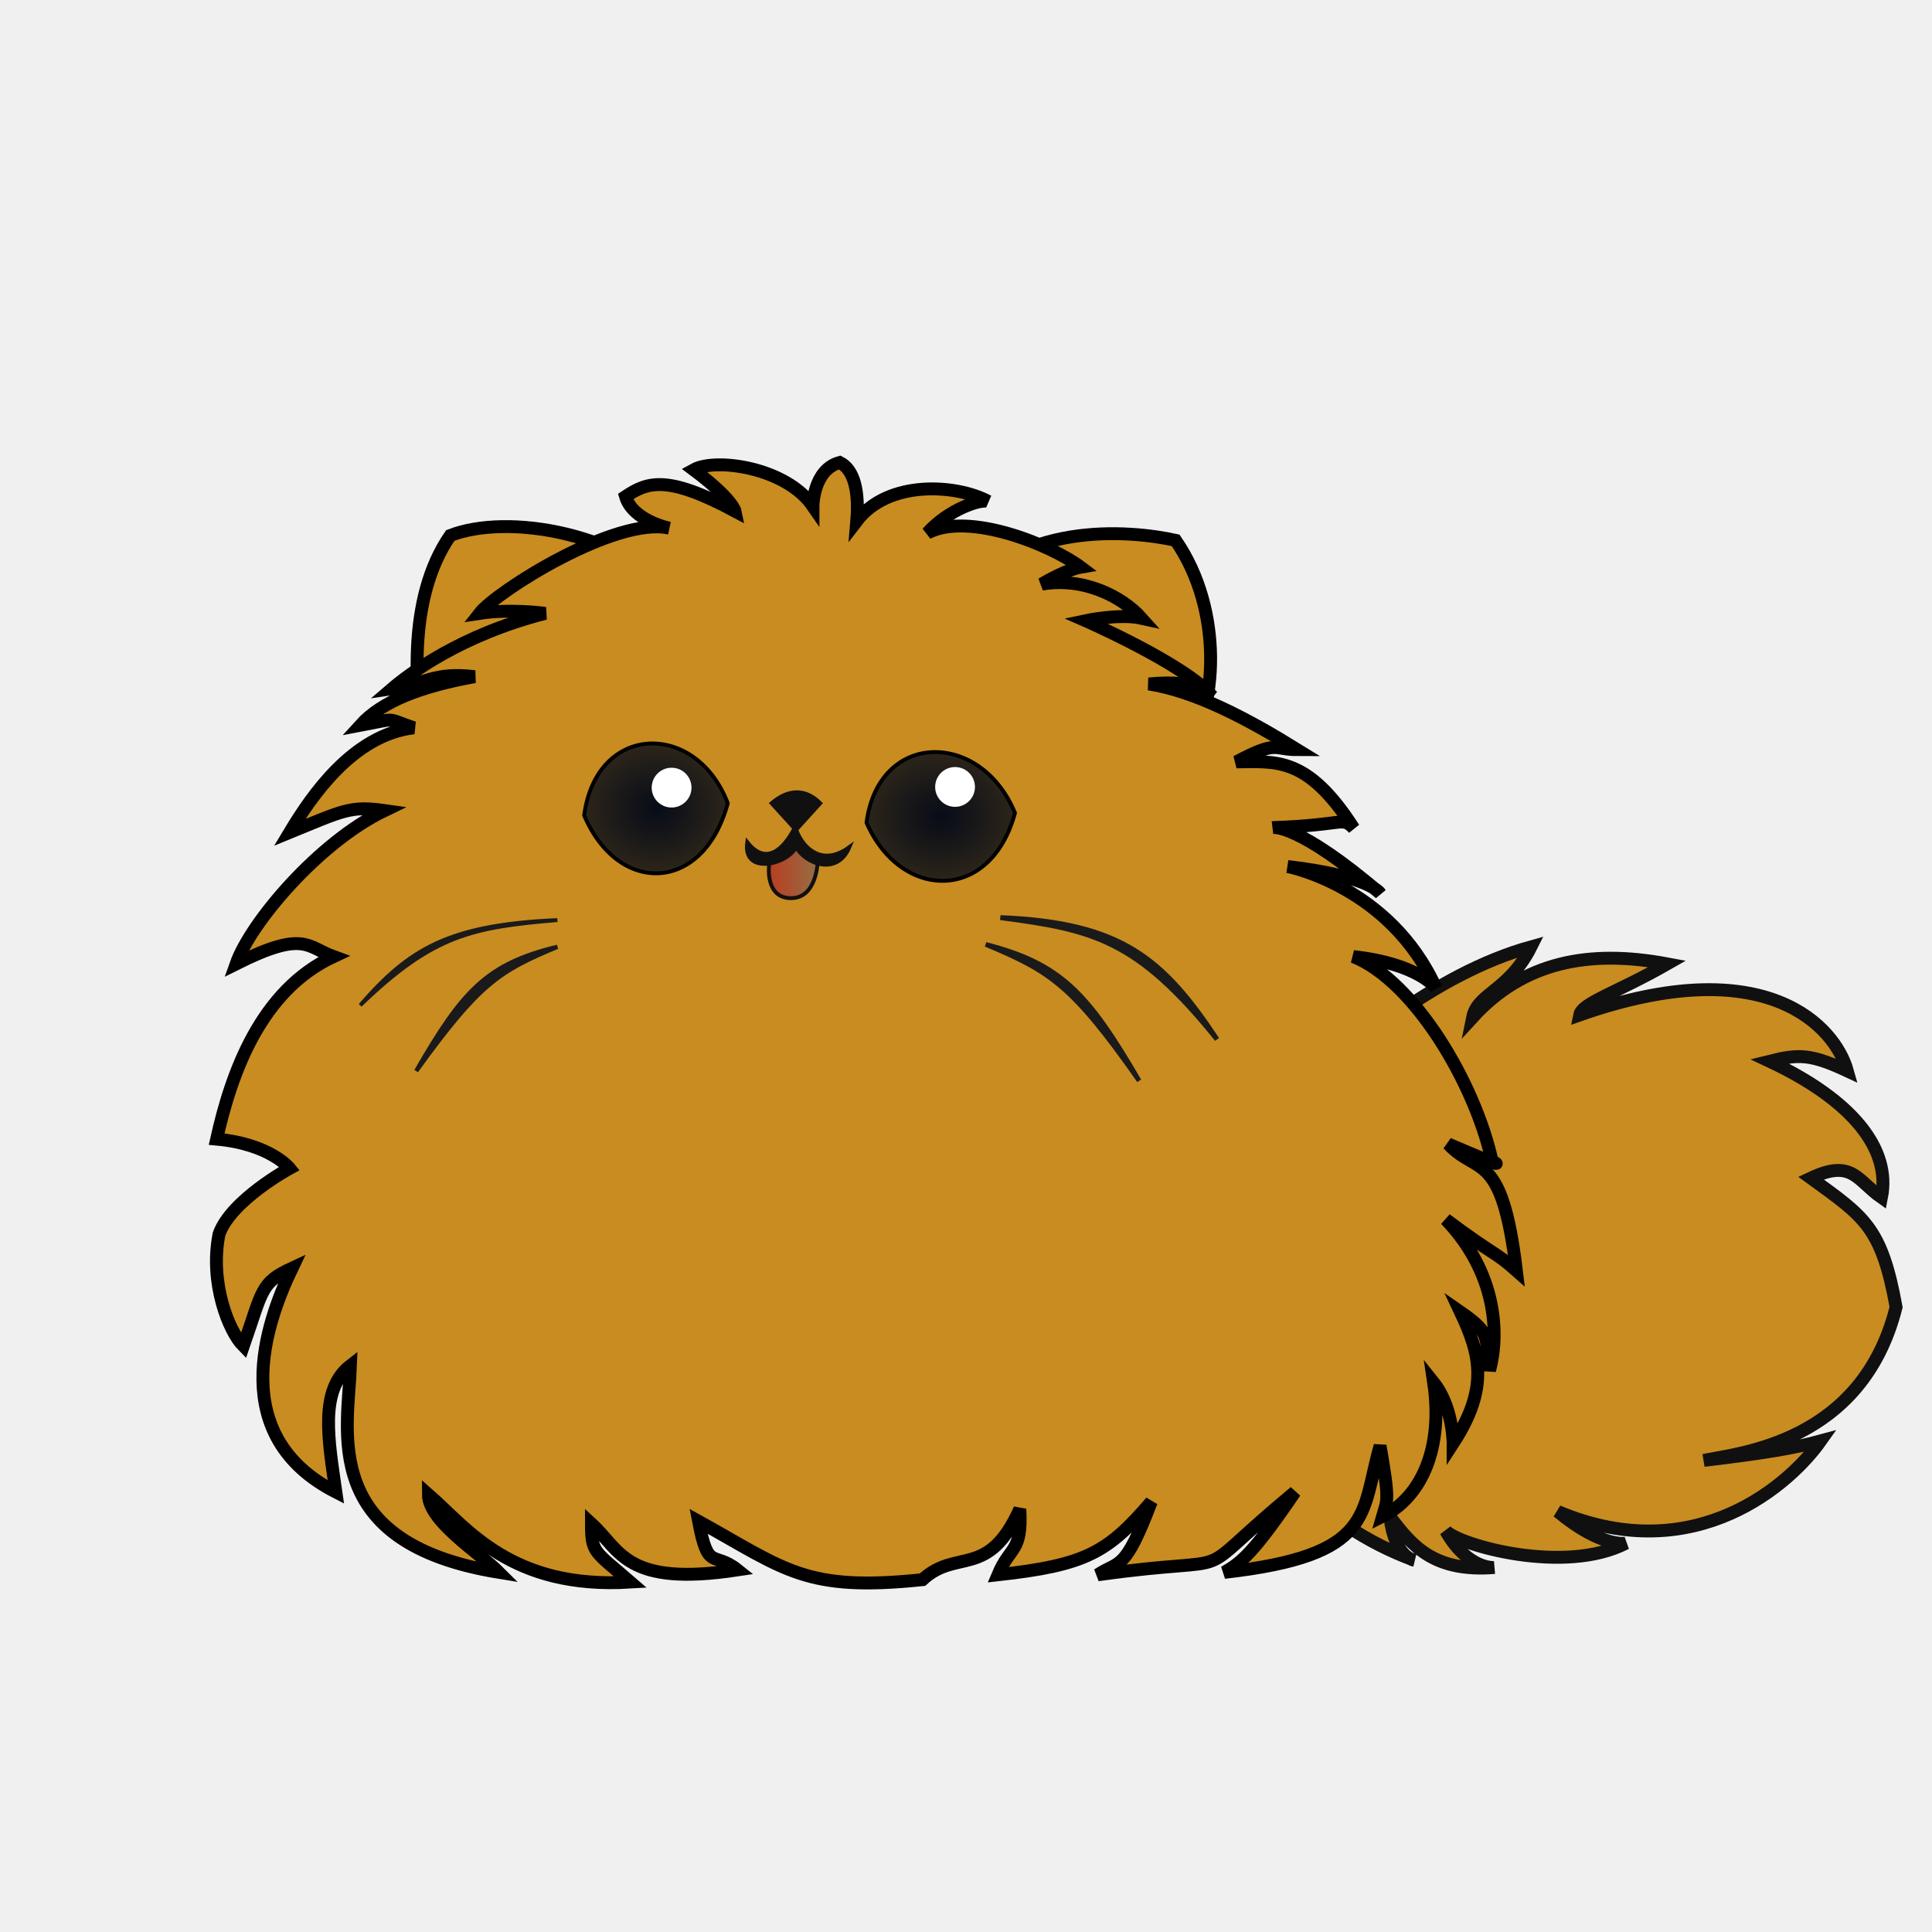
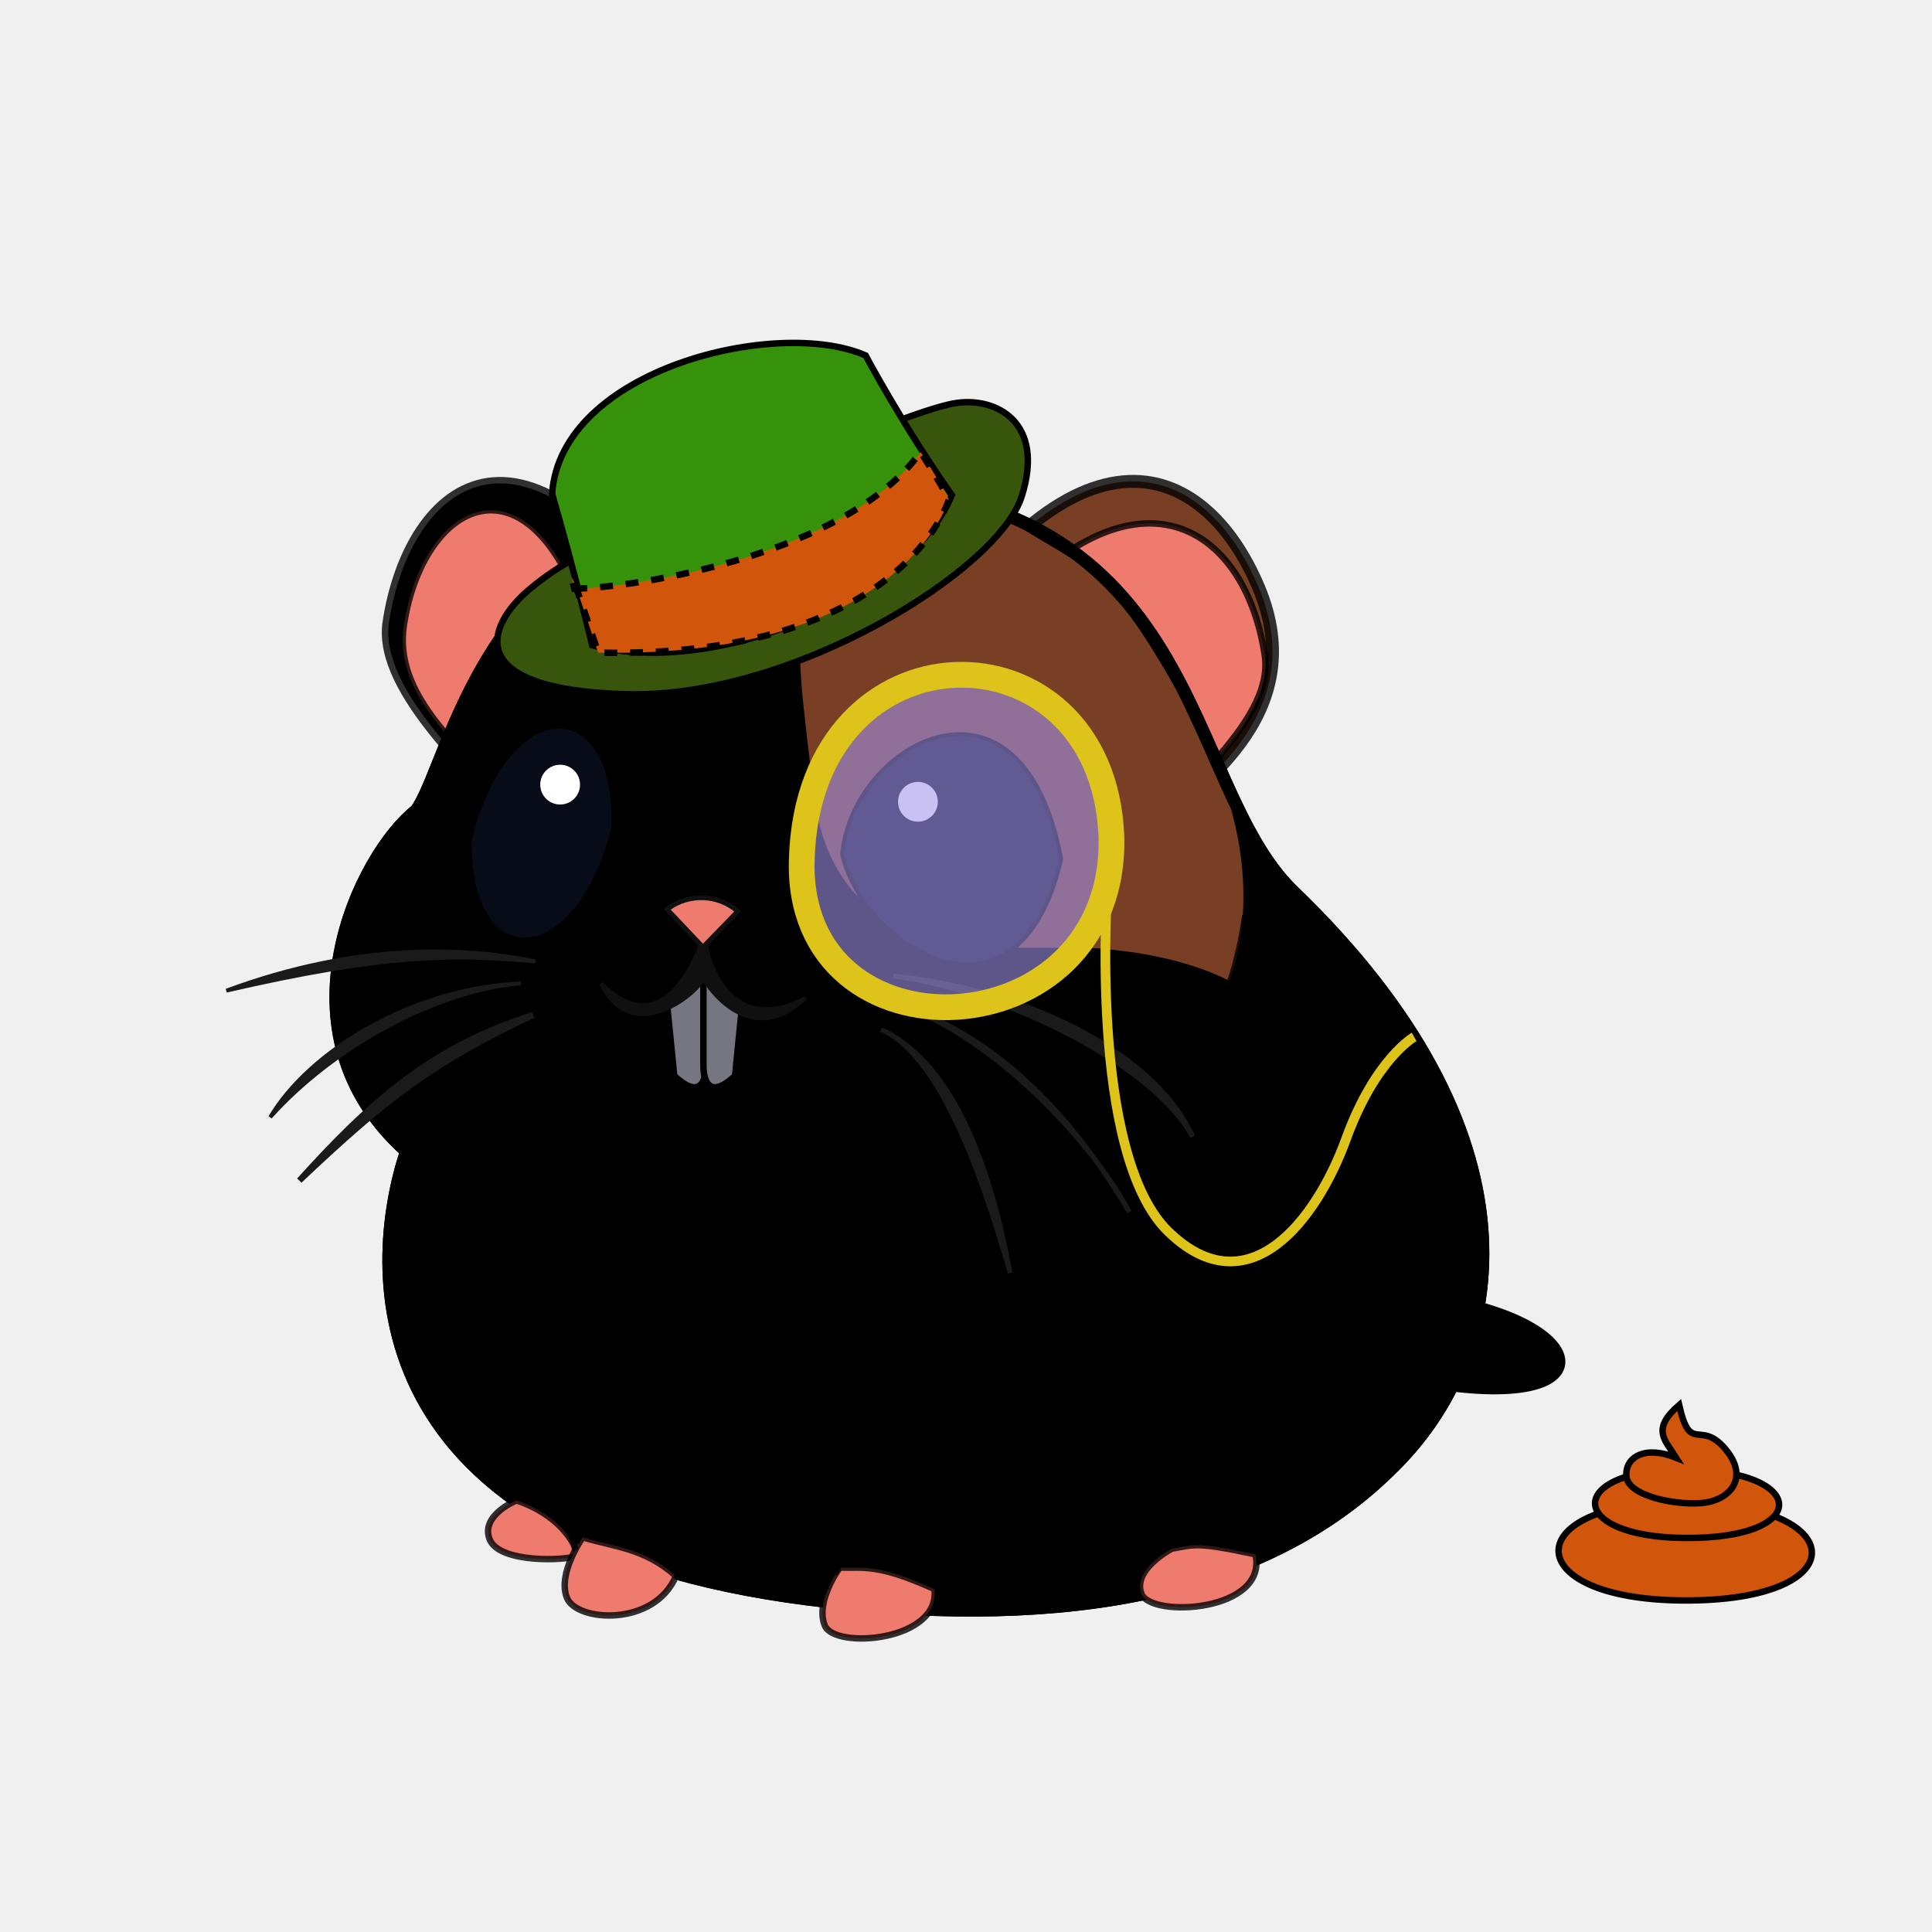
<svg xmlns="http://www.w3.org/2000/svg" xmlns:xlink="http://www.w3.org/1999/xlink" width="300" height="300" viewBox="0 0 79.375 79.375" version="1.1" id="svg1" xml:space="preserve">
  <defs id="defs1">
+     <linearGradient id="linearGradient51">
+       <stop style="stop-color:#070c18;stop-opacity:1;" offset="0" id="stop50" />
+       <stop style="stop-color:#070c18;stop-opacity:1;" offset="1" id="stop51" />
+     </linearGradient>
+     <linearGradient id="linearGradient49">
+       <stop style="stop-color:#070c18;stop-opacity:1;" offset="0" id="stop48" />
+       <stop style="stop-color:#070c18;stop-opacity:1;" offset="1" id="stop49" />
+     </linearGradient>
    <linearGradient id="linearGradient46">
      <stop style="stop-color:#ba3d20;stop-opacity:1;" offset="0" id="stop46" />
      <stop style="stop-color:#946e46;stop-opacity:0.997;" offset="1" id="stop47" />
    </linearGradient>
-     <linearGradient id="linearGradient42">
-       <stop style="stop-color:#070c18;stop-opacity:1;" offset="0" id="stop42" />
-       <stop style="stop-color:#070c18;stop-opacity:0.805;" offset="1" id="stop43" />
-     </linearGradient>
-     <linearGradient id="linearGradient37">
-       <stop style="stop-color:#070c18;stop-opacity:1;" offset="0" id="stop38" />
-       <stop style="stop-color:#070c18;stop-opacity:0.804;" offset="1" id="stop39" />
-     </linearGradient>
    <linearGradient id="swatch37">
      <stop style="stop-color:#2b4d9a;stop-opacity:1;" offset="0" id="stop37" />
    </linearGradient>
-     <radialGradient xlink:href="#linearGradient37" id="radialGradient41" cx="26.951" cy="33.213" fx="26.951" fy="33.213" r="3.032" gradientTransform="matrix(1,0,0,0.905747,0,3.130383)" gradientUnits="userSpaceOnUse" />
-     <radialGradient xlink:href="#linearGradient42" id="radialGradient43" cx="38.651" cy="33.543" fx="38.651" fy="33.543" r="3.133" gradientTransform="matrix(1,0,0,0.8698088,0,4.367045)" gradientUnits="userSpaceOnUse" />
-     <linearGradient xlink:href="#linearGradient46" id="linearGradient47" x1="31.537" y1="35.735" x2="33.658" y2="35.735" gradientUnits="userSpaceOnUse" />
+     <radialGradient xlink:href="#linearGradient51" id="radialGradient43" cx="38.651" cy="33.543" fx="38.651" fy="33.543" r="3.133" gradientTransform="matrix(1,0,0,0.8698088,0,4.367045)" gradientUnits="userSpaceOnUse" />
+     <linearGradient xlink:href="#linearGradient46" id="linearGradient47" x1="31.537" y1="35.735" x2="33.658" y2="35.735" gradientUnits="userSpaceOnUse" gradientTransform="translate(-4.212416,6.410198)" />
+     <radialGradient xlink:href="#linearGradient49" id="radialGradient45" gradientUnits="userSpaceOnUse" gradientTransform="matrix(1.060397,0.04026426,-0.03436731,0.9050948,-5.148519,3.102931)" cx="26.951" cy="33.213" fx="26.951" fy="33.213" r="3.032" />
+     <radialGradient xlink:href="#linearGradient51" id="radialGradient56" gradientUnits="userSpaceOnUse" gradientTransform="matrix(1.001775,0,0,0.7029053,-0.06940946,11.14025)" cx="38.651" cy="33.543" fx="38.651" fy="33.543" r="3.133" />
+     <radialGradient xlink:href="#linearGradient49" id="radialGradient57" gradientUnits="userSpaceOnUse" gradientTransform="matrix(1.063707,0.03135169,-0.03447461,0.7047505,-5.234071,10.97013)" cx="26.951" cy="33.213" fx="26.951" fy="33.213" r="3.032" />
+     <radialGradient xlink:href="#linearGradient49" id="radialGradient2" gradientUnits="userSpaceOnUse" gradientTransform="matrix(1.063707,0.03135169,-0.03447461,0.7047505,-5.234071,10.97013)" cx="26.951" cy="33.213" fx="26.951" fy="33.213" r="3.032" />
+     <radialGradient xlink:href="#linearGradient51" id="radialGradient3" gradientUnits="userSpaceOnUse" gradientTransform="matrix(1.001775,0,0,0.7029053,-0.06940946,11.14025)" cx="38.651" cy="33.543" fx="38.651" fy="33.543" r="3.133" />
+     <linearGradient xlink:href="#linearGradient46" id="linearGradient3" gradientUnits="userSpaceOnUse" gradientTransform="translate(-4.212416,6.410198)" x1="31.537" y1="35.735" x2="33.658" y2="35.735" />
+     <radialGradient xlink:href="#linearGradient49" id="radialGradient4" gradientUnits="userSpaceOnUse" gradientTransform="matrix(1.063707,0.03135169,-0.03447461,0.7047505,-5.234071,10.97013)" cx="26.951" cy="33.213" fx="26.951" fy="33.213" r="3.032" />
+     <radialGradient xlink:href="#linearGradient51" id="radialGradient5" gradientUnits="userSpaceOnUse" gradientTransform="matrix(1.001775,0,0,0.7029053,-0.06940946,11.14025)" cx="38.651" cy="33.543" fx="38.651" fy="33.543" r="3.133" />
  </defs>
-   <g id="layer2" style="display:inline">
-     <path style="display:inline;fill:#c88c20ff;fill-opacity:1;stroke:#111010;stroke-width:0.529;stroke-dasharray:none;stroke-opacity:1" d="m 47.7,51.5 c 0,0 7.3,-10.4 15.2,-12.6 -0.9,1.8 -2.2,1.9 -2.4,2.9 2.1,-2.3 4.8,-2.8 8,-2.2 -2.1,1.2 -3.5,1.6 -3.6,2.1 7.7,-2.7 10.5,0.5 11,2.3 -1.5,-0.7 -2,-0.7 -3.2,-0.4 3.4,1.6 5,3.6 4.6,5.6 -1,-0.7 -1.2,-1.6 -2.9,-0.8 2.2,1.6 2.9,2 3.5,5.3 -1.4,5.6 -6.5,6 -7.9,6.3 2.5,-0.3 3.7,-0.5 4.8,-0.8 -1.2,1.7 -5.1,5.3 -10.8,2.9 1.8,1.5 2.8,1.3 2.8,1.3 -2.5,1.3 -6.8,0.1 -7.4,-0.5 0.9,1.6 2,1.5 2,1.5 -2.5,0.2 -3.4,-0.9 -4.3,-2.1 0.2,1.7 1,1.8 1,1.8 C 50.2,61.2 47.7,51.5 47.7,51.5 Z" id="tail" />
-     <path style="fill:#c88c20ff;fill-opacity:1;stroke:#000000;stroke-width:0.529;stroke-dasharray:none;stroke-opacity:1" d="m 39.2,25 c 2.4,-3.7 7.3,-3.2 9.1,-2.8 2,2.9 1.7,7 0.4,8.7 C 46.5,29.5 39.2,25 39.2,25 Z" id="right_ear" />
-     <path style="fill:#c88c20ff;fill-opacity:1;stroke:#000000;stroke-width:0.529;stroke-dasharray:none;stroke-opacity:1" d="m 28.3,24.8 c -2.7,-3 -7.5,-3.7 -9.8,-2.8 -1.8,2.6 -1.5,6.6 -0.9,9.4 2.7,-2.1 10.8,-6.6 10.8,-6.6 z" id="left_ear" />
-     <path style="display:inline;opacity:1;mix-blend-mode:normal;fill:#c88c20ff;fill-opacity:1;stroke:#000000;stroke-width:0.529;stroke-dasharray:none;stroke-opacity:1" d="m 22.4,25.2 c -3.5,0.9 -5.6,2.5 -6.3,3.1 1.4,-0.2 1.7,-0.7 3.4,-0.5 -2.2,0.4 -3.8,1 -4.7,2 1.6,-0.3 1,-0.3 2.2,0.1 -2.5,0.3 -4.2,2.8 -5.1,4.3 2.2,-0.9 2.5,-1.1 3.9,-0.9 -2.7,1.3 -5.5,4.6 -6.1,6.3 2.8,-1.4 2.9,-0.7 4,-0.3 -3,1.4 -4.2,4.8 -4.8,7.5 2.2,0.2 3,1.2 3,1.2 0,0 -2.4,1.3 -2.9,2.7 -0.4,2 0.4,4 1,4.6 0.8,-2.3 0.7,-2.6 2,-3.2 -1.1,2.3 -2.7,6.9 1.8,9.2 -0.3,-2.1 -0.7,-4.2 0.6,-5.2 -0.1,2.7 -1.3,7.3 6.1,8.5 -0.8,-0.8 -2.9,-2.1 -2.9,-3.2 1.6,1.4 3.4,3.9 8.3,3.6 -1.5,-1.3 -1.6,-1.2 -1.6,-2.4 1.2,1.1 1.4,2.6 6,1.9 -1,-0.8 -1.2,0.1 -1.6,-2 3.6,2 4.4,2.9 9.2,2.4 1.4,-1.3 2.7,0 4,-2.9 0.1,1.8 -0.4,1.5 -0.9,2.7 3.6,-0.4 4.5,-0.9 6.3,-3 -1.1,2.9 -1.3,2.4 -2.2,3 6.4,-0.9 3.4,0.5 8.1,-3.4 -1.7,2.5 -2.2,2.9 -2.9,3.3 6.2,-0.7 5.6,-2.4 6.4,-5.2 0.4,2.3 0.3,2.2 0.1,2.9 1.6,-0.8 2.5,-2.8 2.1,-5.5 0.8,1 0.8,2.5 0.8,2.5 1.5,-2.3 1.1,-3.7 0.3,-5.4 1.3,0.9 1,1 1.2,2.4 0.4,-1.5 0.3,-4 -1.8,-6.2 2,1.5 2,1.3 2.9,2.1 -0.6,-5 -1.6,-3.9 -2.8,-5.2 2.8,1.2 1.8,0.7 1.8,0.7 -0.7,-3.2 -3.2,-7.4 -5.7,-8.4 2.7,0.3 3.4,1.3 3.4,1.3 -1.9,-4.2 -6.1,-5 -6.1,-5 3.4,0.4 3.8,1.1 3.8,1.1 -3.4,-2.9 -4.4,-2.7 -4.4,-2.7 3,-0.1 2.816,-0.472 3.316,0.028 C 53.7,31.039 52.4,31.3 50.8,31.3 c 1.7,-0.9 1.5,-0.5 2.5,-0.5 -2.1,-1.3 -4.2,-2.4 -6.1,-2.7 2.1,-0.2 2.4,0.4 2.6,0.5 -1.1,-1.3 -5.2,-3.1 -5.2,-3.1 0,0 1.4,-0.3 2.3,-0.1 -0.8,-0.9 -2.4,-1.7 -4.1,-1.4 1,-0.6 1.6,-0.7 1.6,-0.7 -1.2,-0.9 -4.6,-2.3 -6.3,-1.4 0.9,-1 2.2,-1.4 2.5,-1.3 -1.3,-0.7 -4.1,-0.9 -5.4,0.8 0.1,-1.2 -0.1,-2.1 -0.7,-2.4 -1.1,0.3 -1.1,1.8 -1.1,1.8 -1.1,-1.6 -4,-2 -4.9,-1.5 1.6,1.2 1.7,1.7 1.7,1.7 -2.8,-1.5 -3.6,-1.2 -4.5,-0.6 0.3,1 1.8,1.3 1.8,1.3 -2.2,-0.5 -7.1,2.6 -7.8,3.5 1.3,-0.2 2.7,0 2.7,0 z" id="body" />
-     <path style="fill:url(#radialGradient41);stroke:#000000;stroke-width:0.159;stroke-dasharray:none;stroke-opacity:1" d="m 24,33.5 c 0.5,-3.8 4.6,-3.9 5.9,-0.5 -1,3.7 -4.5,3.8 -5.9,0.5 z" id="left_eye" />
-     <path style="display:inline;fill:url(#radialGradient43);stroke:#000000;stroke-width:0.159;stroke-dasharray:none;stroke-opacity:1" d="M 35.6,33.8 C 36.1,30 40.3,30 41.7,33.4 40.7,37.1 37,37 35.6,33.8 Z" id="right_eye" />
-     <circle style="display:inline;fill:#ffffff;fill-opacity:1;stroke:#ffffff;stroke-width:0.159;stroke-dasharray:none;stroke-opacity:1" id="right_eye_dot" cx="39.238" cy="32.331" r="0.738" />
-     <circle style="display:inline;fill:#ffffff;fill-opacity:1;stroke:#ffffff;stroke-width:0.159;stroke-dasharray:none;stroke-opacity:1" id="left_eye_dot" cx="27.592" cy="32.359" r="0.738" />
-     <path style="display:inline;fill:url(#linearGradient47);fill-opacity:1;stroke:#111010;stroke-width:0.159;stroke-dasharray:none;stroke-opacity:1" d="m 31.6,35.5 c 0,0 -0.2,1.4 0.9,1.4 1.1,0 1.1,-1.6 1.1,-1.6 l -0.9,-0.6 z" id="tongue" />
-     <path style="display:inline;fill:#111010;fill-opacity:1;stroke:#111010;stroke-width:0.159;stroke-dasharray:none;stroke-opacity:1" d="m 32.7,33.9 c 0,0 -0.9,2.1 -2,0.7 -0.2,1.4 1.7,0.9 2,0.2 0.4,0.7 1.7,1.2 2.2,0 -1.5,1.1 -2.3,-0.7 -2.2,-0.9 z" id="mouth" />
-     <path style="display:inline;fill:#111010;fill-opacity:1;stroke:#111010;stroke-width:0.159;stroke-dasharray:none;stroke-opacity:1" d="m 32.7,34.1 -1,-1.1 c 0.7,-0.6 1.4,-0.6 2,0 z" id="nose" />
-     <path style="display:inline;fill:#1a1a1a;fill-opacity:1;stroke:#1a1a1a;stroke-width:0.159;stroke-dasharray:none;stroke-opacity:1" d="m 22.9,37.8 c -3.5,0.3 -5.1,0.6 -8.1,3.5 2,-2.3 3.6,-3.3 8.1,-3.5 z" id="wisker_4" />
-     <path style="display:inline;fill:#1a1a1a;fill-opacity:1;stroke:#1a1a1a;stroke-width:0.176;stroke-dasharray:none;stroke-opacity:1" d="m 22.9,38.9 c -2.4,1 -3.2,1.5 -5.8,5.1 1.9,-3.3 2.9,-4.4 5.8,-5.1 z" id="wisker_3" />
-     <path style="display:inline;fill:#1a1a1a;fill-opacity:1;stroke:#1a1a1a;stroke-width:0.201;stroke-dasharray:none;stroke-opacity:1" d="m 41.1,37.7 c 3.8,0.5 5.6,0.9 8.9,5 -2.2,-3.3 -3.9,-4.8 -8.9,-5 z" id="wisker_2" />
-     <path style="display:inline;fill:#1a1a1a;fill-opacity:1;stroke:#1a1a1a;stroke-width:0.191;stroke-dasharray:none;stroke-opacity:1" d="m 40.5,38.8 c 2.6,1.1 3.5,1.6 6.3,5.6 -2.1,-3.6 -3.2,-4.8 -6.3,-5.6 z" id="wisker_1" />
+   <g id="base" style="display:inline">
+     <path class="primary-color" style="display:inline;fill-opacity:1;stroke:#000000;stroke-width:0.529;stroke-dasharray:none;stroke-opacity:1" d="m 56.9,56.4 c 9,2.1 9,-1.7 2.8,-2.9 -5,-1 -2.8,2.9 -2.8,2.9 z" id="tail" />
+     <g id="left_ear" style="display:inline">
+       <path class="primary-color" style="display:inline;fill-opacity:1;stroke:#000000;stroke-width:0.529;stroke-dasharray:none;stroke-opacity:0.799" d="M 28.815,27.472 C 21.734,15.446 16.826,19.923 15.98,25.58 c -0.432,2.887 3.983,6.471 4.777,7.875" id="path39" />
+       <path style="display:inline;fill:#ef7a6e;fill-opacity:1;stroke:#000000;stroke-width:0.265;stroke-dasharray:none;stroke-opacity:0.799" d="m 24.786,28.205 c -2.076,-10.317 -7.35,-8.159 -8.196,-2.503 -0.432,2.887 2.396,4.884 3.19,6.288" id="path37" />
+     </g>
+     <g id="right_ear" style="display:inline">
+       <path style="display:inline;fill:#783f25;fill-opacity:1;stroke:#000000;stroke-width:0.529;stroke-dasharray:none;stroke-opacity:0.799" d="m 36.913,28.449 c 7.082,-12.027 12.56,-9.602 14.789,-4.335 2.287,5.406 -2.84,8.342 -4.289,9.951" id="path41" />
+       <path style="display:inline;fill:#ef7a6e;fill-opacity:1;stroke:#000000;stroke-width:0.265;stroke-dasharray:none;stroke-opacity:0.799" d="m 39.614,26.984 c 6.471,-8.73 11.501,-5.717 12.347,-0.061 0.432,2.887 -4.106,5.861 -5.388,8.364" id="path42" />
+     </g>
+     <g id="g46" style="display:inline">
+       <path class="primary-color" style="display:inline;fill-opacity:1;stroke:#000000;stroke-width:0.529;stroke-dasharray:none;stroke-opacity:1" d="m 16.7,47.3 c -1.6,4.8 -2.2,16 16.5,18.4 9.4,1.2 18.3,0.2 23.9,-5.3 5.1,-4.9 6.3,-13.9 -4,-23.8 C 48.5,32.1 49.5,20.4 34.8,19.9 20.1,19.4 18.7,31.1 17.1,33.3 c -2.3,1.8 -5.9,9.1 -0.4,14 z" id="body" />
+       <path style="fill:#783f25;fill-opacity:1;stroke:none;stroke-width:0.529;stroke-dasharray:none;stroke-opacity:0.799" d="m 41.8,21.5 c -10.3,0.8 -9.3,2.8 -8.4,10.9 0.9,8.1 8.8,6.2 12.1,6.6 3.3,0.3 5,1.3 5,1.3 0,0 2,-4.5 -1.4,-10.6 -3.6,-6.5 -4.1,-6.1 -7.3,-8.1 z" id="stain" />
+       <path style="display:inline;fill:none;fill-opacity:1;stroke:#000000;stroke-width:0.529;stroke-dasharray:none;stroke-opacity:1" d="m 16.7,47.3 c -1.6,4.8 -2.2,16 16.5,18.4 9.4,1.2 18.3,0.2 23.9,-5.3 5.1,-4.9 6.3,-13.9 -4,-23.8 C 48.5,32.1 49.5,20.4 34.8,19.9 20.1,19.4 18.7,31.1 17.1,33.3 c -2.3,1.8 -5.9,9.1 -0.4,14 z" id="path48" />
+       <path style="display:inline;fill:#ef7a6e;fill-opacity:1;stroke:#000000;stroke-width:0.265;stroke-dasharray:none;stroke-opacity:0.799" d="m 21.217,61.645 c 0,0 -1.489,0.604 -1.101,1.597 0.389,0.993 3.151,0.885 3.626,0.669 C 23.505,62.961 22.491,62.055 21.217,61.645 Z" id="path28" />
+       <path style="fill:#ef7a6e;fill-opacity:1;stroke:#000000;stroke-width:0.265;stroke-dasharray:none;stroke-opacity:0.799" d="m 23.942,63.159 c 0,0 -1.051,1.485 -0.651,2.485 0.4,1 3.601,1.199 4.481,-0.897 -1.302,-1.155 -2.531,-1.188 -3.831,-1.588 z" id="path29" />
+       <path style="fill:#ef7a6e;fill-opacity:1;stroke:#000000;stroke-width:0.265;stroke-dasharray:none;stroke-opacity:0.799" d="m 34.501,64.404 c 0,0 -1.017,1.377 -0.617,2.377 0.4,1 4.771,0.645 4.508,-1.495 -2.36,-1.068 -2.936,-0.849 -3.891,-0.882 z" id="path30" />
+       <path style="fill:#ef7a6e;fill-opacity:1;stroke:#000000;stroke-width:0.265;stroke-dasharray:none;stroke-opacity:0.799" d="m 48.143,63.627 c 0,0 -1.643,0.859 -1.243,1.859 0.4,1 5.203,0.731 4.681,-1.625 -2.468,-0.529 -2.483,-0.396 -3.437,-0.234 z" id="path31" />
+       <path style="fill:none;fill-opacity:1;stroke:#000000;stroke-width:0.265;stroke-dasharray:none;stroke-opacity:0.799" d="M 23.633,63.673 C 23.288,61.557 20.505,60.565 19.685,57.457" id="path32" />
+       <path style="fill:none;fill-opacity:1;stroke:#000000;stroke-width:0.265;stroke-dasharray:none;stroke-opacity:0.799" d="m 27.779,64.861 c 0.561,-1.295 0.626,-0.151 0.712,-3.259" id="path33" />
+       <path style="fill:none;fill-opacity:1;stroke:#000000;stroke-width:0.265;stroke-dasharray:none;stroke-opacity:0.799" d="m 34.276,64.666 c 0.863,-1.425 -0.13,-0.95 -0.086,-4.231" id="path34" />
+       <path style="fill:none;fill-opacity:1;stroke:#000000;stroke-width:0.265;stroke-dasharray:none;stroke-opacity:0.799" d="m 38.463,65.314 c 1.209,-1.986 2.676,-1.554 5.569,-3.972" id="path35" />
+       <path style="fill:none;fill-opacity:1;stroke:#000000;stroke-width:0.265;stroke-dasharray:none;stroke-opacity:0.799" d="m 16.85,47.374 c 9.402,7.936 32.234,5.739 34.31,-9.768" id="path36" />
+     </g>
+     <path style="display:inline;fill:#1a1a1a;fill-opacity:1;stroke:#1a1a1a;stroke-width:0.191;stroke-dasharray:none;stroke-opacity:1" d="m 36.2,42.3 c 2.6,1.1 4.4,6.9 5.3,10 -0.7,-3.9 -2.2,-8.6 -5.3,-10 z" id="wisker_6" />
+     <path style="display:inline;fill:#1a1a1a;fill-opacity:1;stroke:#1a1a1a;stroke-width:0.201;stroke-dasharray:none;stroke-opacity:1" d="m 36.7,41.2 c 3.7,1.1 8,5.4 9.7,8.6 -1.6,-2.7 -4.7,-7.1 -9.7,-8.6 z" id="wisker_4" />
+     <path style="display:inline;fill:#1a1a1a;fill-opacity:1;stroke:#1a1a1a;stroke-width:0.201;stroke-dasharray:none;stroke-opacity:1" d="m 36.7,40.1 c 4.1,0.5 10.5,3.4 12.3,6.6 -1.4,-3.2 -6.4,-6 -12.3,-6.6 z" id="wisker_2" />
+     <path style="display:inline;fill:#1a1a1a;fill-opacity:1;stroke:#1a1a1a;stroke-width:0.25;stroke-dasharray:none;stroke-opacity:1" d="m 21.9,41.7 c -4.2,2 -6,3.4 -9.6,6.8 2.8,-3.1 5.4,-5.5 9.6,-6.8 z" id="wisker_5" />
+     <path style="display:inline;fill:#1a1a1a;fill-opacity:1;stroke:#1a1a1a;stroke-width:0.159;stroke-dasharray:none;stroke-opacity:1" d="m 21.4,40.4 c -3.5,0.3 -7.7,2.6 -10.3,5.5 1.6,-2.7 5.8,-5.3 10.3,-5.5 z" id="wisker_3" />
+     <path style="display:inline;fill:#1a1a1a;fill-opacity:1;stroke:#1a1a1a;stroke-width:0.159;stroke-dasharray:none;stroke-opacity:1" d="m 22,39.5 c -3.4,-0.3 -6.2,-0.3 -12.7,1.2 5.4,-2 9.8,-1.8 12.7,-1.2 z" id="wisker_1" />
  </g>
-   <g id="glasses" style="display:none">
-     <path style="fill:#dc47ec;fill-opacity:0.582;stroke:#1a1a1a;stroke-width:0.739;stroke-dasharray:none;stroke-opacity:1" d="m 20.827,34.121 c 0.265,-6.364 9.537,-6.364 9.802,-0.658 0.265,5.706 -10.067,6.145 -9.802,0.658 z" id="path66" />
-     <path style="fill:#dc47ec;fill-opacity:0.582;stroke:#1a1a1a;stroke-width:0.739;stroke-dasharray:none;stroke-opacity:1" d="m 34.887,34.271 c 0.265,-6.364 9.537,-6.364 9.802,-0.658 0.265,5.706 -10.067,6.145 -9.802,0.658 z" id="path66-5" />
-     <path style="fill:#090909;fill-opacity:1;stroke:#1a1a1a;stroke-width:0.529;stroke-dasharray:none;stroke-opacity:1" d="m 20.721,33.499 c -0.691,-0.173 -7.598,-3.281 -7.598,-3.281 0,0 -5.698,-0.518 -5.871,4.144 -0.173,4.662 -1.208,-0.174 -1.208,-0.174 0,0 1.282,-6.715 6.838,-4.945 5.556,1.77 8.364,2.808 8.364,2.808 z" id="path67" />
-     <path style="display:inline;fill:#090909;fill-opacity:1;stroke:#1a1a1a;stroke-width:0.548;stroke-dasharray:none;stroke-opacity:1" d="m 44.641,33.526 c 0.743,-0.172 8.168,-3.272 8.168,-3.272 0,0 6.126,-0.517 6.312,4.133 0.186,4.65 1.299,-0.174 1.299,-0.174 0,0 -1.378,-6.697 -7.351,-4.932 -5.973,1.766 -8.992,2.801 -8.992,2.801 z" id="path67-2" />
-     <path style="fill:#090909;fill-opacity:1;stroke:#1a1a1a;stroke-width:0.529;stroke-dasharray:none;stroke-opacity:1" d="m 30.83,32.906 c 0.977,-1.526 3.114,-1.099 4.029,0.244 0.61,-1.038 0.549,-0.733 0.549,-0.733 0,0 -2.32,-2.625 -5.128,-0.488 0.122,1.099 0.549,0.977 0.549,0.977 z" id="path68" />
+   <g id="expression_happy" style="display:inline">
+     <path style="display:inline;fill:url(#radialGradient45);stroke:#000000;stroke-width:0.159;stroke-dasharray:none;stroke-opacity:1" d="m 19.3,34.5 c 1.5,-6.1 6.1,-6.1 5.9,-0.5 -1.5,6 -6,6.1 -5.9,0.5 z" id="left_eye" />
+     <path style="display:inline;fill:url(#radialGradient43);stroke:#000000;stroke-width:0.159;stroke-dasharray:none;stroke-opacity:1" d="m 34.6,35.1 c 0.4,-4.6 7.4,-8.4 9,0.2 -1.8,7.7 -8.2,3.5 -9,-0.2 z" id="right_eye" />
+     <circle style="display:inline;fill:#ffffff;fill-opacity:1;stroke:#ffffff;stroke-width:0.159;stroke-dasharray:none;stroke-opacity:1" id="right_eye_dot" cx="37.712" cy="32.941" r="0.738" />
+     <circle style="display:inline;fill:#ffffff;fill-opacity:1;stroke:#ffffff;stroke-width:0.159;stroke-dasharray:none;stroke-opacity:1" id="left_eye_dot" cx="23.013" cy="32.236" r="0.738" />
+     <g id="tongue">
+       <path style="display:inline;fill:#e7e6ff;fill-opacity:0.513;stroke:#000000;stroke-width:0.265;stroke-dasharray:none;stroke-opacity:1" d="m 27.4,41.2 0.3,3 c 1.4,1.3 1.3,-0.5 1.3,-0.5 v -3.8" id="path73" />
+       <path style="display:inline;fill:#e7e6ff;fill-opacity:0.513;stroke:#000000;stroke-width:0.265;stroke-dasharray:none;stroke-opacity:1" d="m 30.5,41.2 -0.3,3 c -1.4,1.3 -1.3,-0.5 -1.3,-0.5 v -3.8" id="path74" />
+     </g>
+     <path style="display:inline;fill:#111010;fill-opacity:1;stroke:#111010;stroke-width:0.159;stroke-dasharray:none;stroke-opacity:1" d="m 28.9,38.5 c 0,0 -1.4,4.7 -4.2,1.9 1.2,2.6 3.9,0.5 4.2,-0.2 0.4,0.7 2.1,2.8 4.2,0.8 -3.4,1.8 -4.2,-2.2 -4.1,-2.4 z" id="mouth" />
+     <path style="display:inline;fill:#ef7a6e;fill-opacity:1;stroke:#111010;stroke-width:0.193;stroke-dasharray:none;stroke-opacity:1" d="m 28.88,38.912 -1.472,-1.556 c 0.909,-0.684 2.121,-0.598 2.9,0.086 z" id="nose" />
  </g>
-   <g id="cap" transform="translate(-1.726741,0.6906963)" style="display:none">
-     <path style="fill:#6c2f12;fill-opacity:1;stroke:#1a1a1a;stroke-width:0.529;stroke-dasharray:none;stroke-opacity:1" d="m 27.106,26.251 c 0,0 1.709,1.831 3.724,3.602 2.015,1.77 6.532,3.358 9.829,1.282 3.297,-2.076 7.265,-3.114 8.608,-2.747 1.343,0.366 1.954,0.733 0.855,-0.855 -1.099,-1.587 -5.556,-5.494 -5.556,-5.494 L 33.15,20.085 Z" id="path64" />
-     <path style="fill:#606020;fill-opacity:1;stroke:#1a1a1a;stroke-width:0.529;stroke-dasharray:none;stroke-opacity:1" d="m 30.525,10.806 c -0.122,-1.282 0.916,-1.465 1.648,-0.61 0.733,0.855 -0.061,2.259 -0.244,1.954 -0.183,-0.305 -1.404,-1.343 -1.404,-1.343 z" id="path65" />
-     <path style="fill:#2e7878;fill-opacity:1;stroke:#1a1a1a;stroke-width:0.529;stroke-dasharray:none;stroke-opacity:1" d="m 27.106,26.129 -3.907,-1.099 c -0.488,-5.494 -0.798,-12.771 8.425,-14.713 8.12,-1.709 11.111,6.105 12.881,11.783 -5.067,0.672 -14.225,2.503 -17.399,4.029 z" id="path63" />
+   <g id="expression_sad" style="display:none">
+     <path style="display:inline;fill:url(#radialGradient2);stroke:#000000;stroke-width:0.14;stroke-dasharray:none;stroke-opacity:1" d="m 19.291,35.417 c 1.505,-4.75 6.119,-4.75 5.918,-0.389 -1.505,4.672 -6.019,4.75 -5.918,0.389 z" id="path51" />
+     <path style="display:inline;fill:url(#radialGradient3);stroke:#000000;stroke-width:0.143;stroke-dasharray:none;stroke-opacity:1" d="m 34.592,35.976 c 0.401,-3.717 7.413,-6.788 9.016,0.162 -1.803,6.222 -8.215,2.828 -9.016,-0.162 z" id="path52" />
+     <circle style="display:inline;fill:#ffffff;fill-opacity:1;stroke:#ffffff;stroke-width:0.159;stroke-dasharray:none;stroke-opacity:1" id="circle52" cx="36.857" cy="34.529" r="0.738" />
+     <circle style="display:inline;fill:#ffffff;fill-opacity:1;stroke:#ffffff;stroke-width:0.159;stroke-dasharray:none;stroke-opacity:1" id="circle53" cx="21.792" cy="34.19" r="0.738" />
+     <path style="display:none;fill:url(#linearGradient3);fill-opacity:1;stroke:#111010;stroke-width:0.159;stroke-dasharray:none;stroke-opacity:1" d="m 27.433,41.376 c 0,0 -0.047,1.858 1.053,1.858 1.1,0 1.512,-1.829 1.512,-1.829 l -1.19,-1.439 z" id="path53" />
+     <path style="display:inline;fill:#111010;fill-opacity:1;stroke:#111010;stroke-width:0.159;stroke-dasharray:none;stroke-opacity:1" d="m 28.9,38.5 c 0,0 -1.4,4.7 -4.2,1.9 1.2,2.6 3.9,0.5 4.2,-0.2 0.4,0.7 2.1,2.8 4.2,0.8 -3.4,1.8 -4.2,-2.2 -4.1,-2.4 z" id="path54" />
+     <path style="display:inline;fill:#ef7a6e;fill-opacity:1;stroke:#111010;stroke-width:0.193;stroke-dasharray:none;stroke-opacity:1" d="m 28.88,38.912 -1.472,-1.556 c 0.909,-0.684 2.121,-0.598 2.9,0.086 z" id="path55" />
+     <path style="fill:#3161ff;fill-opacity:0.513;stroke:#000000;stroke-width:0.158;stroke-dasharray:none;stroke-opacity:1" d="m 34.701,35.922 c -1.151,1.323 -1.765,2.645 0,2.715 1.765,0.07 0.767,-1.531 0,-2.715 z" id="path56" />
+     <path style="display:inline;fill:#3161ff;fill-opacity:0.513;stroke:#000000;stroke-width:0.158;stroke-dasharray:none;stroke-opacity:1" d="m 35.01,41.101 c -1.151,1.323 -1.765,2.645 0,2.715 1.765,0.07 0.767,-1.531 0,-2.715 z" id="path56-3" />
+     <path style="display:inline;fill:#3161ff;fill-opacity:0.513;stroke:#000000;stroke-width:0.158;stroke-dasharray:none;stroke-opacity:1" d="m 25.345,35.871 c -1.151,1.323 -1.765,2.645 0,2.715 1.765,0.07 0.767,-1.531 0,-2.715 z" id="path56-4" />
+   </g>
+   <g id="expression_sleep" style="display:none">
+     <path style="display:inline;fill:url(#radialGradient4);stroke:#000000;stroke-width:0.14;stroke-dasharray:none;stroke-opacity:1" d="m 19.291,35.417 c 1.077,2.698 2.151,4.835 5.918,-0.389 -1.505,4.672 -6.019,4.75 -5.918,0.389 z" id="path75" />
+     <path style="display:inline;fill:url(#radialGradient5);stroke:#000000;stroke-width:0.143;stroke-dasharray:none;stroke-opacity:1" d="m 34.592,35.976 c 3.392,4.341 7.535,3.957 9.016,0.162 -1.803,6.222 -8.215,2.828 -9.016,-0.162 z" id="path76" />
+     <path style="display:none;fill:url(#linearGradient47);fill-opacity:1;stroke:#111010;stroke-width:0.159;stroke-dasharray:none;stroke-opacity:1" d="m 27.433,41.376 c 0,0 -0.047,1.858 1.053,1.858 1.1,0 1.512,-1.829 1.512,-1.829 l -1.19,-1.439 z" id="path77" />
+     <path style="display:inline;fill:#111010;fill-opacity:1;stroke:#111010;stroke-width:0.159;stroke-dasharray:none;stroke-opacity:1" d="m 28.9,38.5 c 0,0 -1.4,4.7 -4.2,1.9 1.2,2.6 3.9,0.5 4.2,-0.2 0.4,0.7 2.1,2.8 4.2,0.8 -3.4,1.8 -4.2,-2.2 -4.1,-2.4 z" id="path78" />
+     <path style="display:inline;fill:#ef7a6e;fill-opacity:1;stroke:#111010;stroke-width:0.193;stroke-dasharray:none;stroke-opacity:1" d="m 28.88,38.912 -1.472,-1.556 c 0.909,-0.684 2.121,-0.598 2.9,0.086 z" id="path79" />
+   </g>
+   <g id="expression_angry" style="display:none">
+     <path style="display:inline;fill:url(#radialGradient57);stroke:#000000;stroke-width:0.14;stroke-dasharray:none;stroke-opacity:1" d="m 19.291,35.417 c 1.505,-4.75 6.119,-4.75 5.918,-0.389 -1.505,4.672 -6.019,4.75 -5.918,0.389 z" id="path57" />
+     <path style="display:inline;fill:url(#radialGradient56);stroke:#000000;stroke-width:0.143;stroke-dasharray:none;stroke-opacity:1" d="m 34.592,35.976 c 0.401,-3.717 7.413,-6.788 9.016,0.162 -1.803,6.222 -8.215,2.828 -9.016,-0.162 z" id="path58" />
+     <circle style="display:inline;fill:#ffffff;fill-opacity:1;stroke:#ffffff;stroke-width:0.159;stroke-dasharray:none;stroke-opacity:1" id="circle58" cx="36.857" cy="34.529" r="0.738" />
+     <circle style="display:inline;fill:#ffffff;fill-opacity:1;stroke:#ffffff;stroke-width:0.159;stroke-dasharray:none;stroke-opacity:1" id="circle59" cx="21.792" cy="34.19" r="0.738" />
+     <path style="display:inline;fill:#111010;fill-opacity:1;stroke:#111010;stroke-width:0.159;stroke-dasharray:none;stroke-opacity:1" d="m 28.9,38.5 c 0,0 -1.4,4.7 -4.2,1.9 1.2,2.6 3.9,0.5 4.2,-0.2 0.4,0.7 2.1,2.8 4.2,0.8 -3.4,1.8 -4.2,-2.2 -4.1,-2.4 z" id="path60" />
+     <path style="display:inline;fill:#ef7a6e;fill-opacity:1;stroke:#111010;stroke-width:0.193;stroke-dasharray:none;stroke-opacity:1" d="m 28.88,38.912 -1.472,-1.556 c 0.909,-0.684 2.121,-0.598 2.9,0.086 z" id="path61" />
+     <path style="display:inline;fill:#1a1a1a;fill-opacity:1;stroke:#0a0a0a;stroke-width:0.312;stroke-dasharray:none;stroke-opacity:0.829" d="m 19.728,29.176 c 5.92,2.177 4.51,4.651 9.162,2.177 -4.792,2.078 -4.369,-0.693 -9.162,-2.177 z" id="path22" />
+     <path style="display:inline;fill:#1a1a1a;fill-opacity:1;stroke:#0a0a0a;stroke-width:0.294;stroke-dasharray:none;stroke-opacity:0.831" d="m 41.361,30.056 c -6.812,1.681 -5.247,3.612 -10.599,1.703 5.514,1.604 5.084,-0.557 10.599,-1.703 z" id="path23" />
+     <path style="fill:none;fill-opacity:0.513;stroke:#000000;stroke-width:0.265;stroke-dasharray:none;stroke-opacity:1" d="m 28.103,29.657 c 0.13,1.122 0.82,1.684 1.036,-0.432" id="path71" />
+     <path style="fill:none;fill-opacity:0.513;stroke:#000000;stroke-width:0.328;stroke-dasharray:none;stroke-opacity:1" d="M 31.516,29.543 C 31.035,30.379 30.624,31.758 30.349,29.251" id="path72" />
+   </g>
+   <g id="glasses" style="display:inline">
+     <path style="fill:#a292ec;fill-opacity:0.582;stroke:#dec41a;stroke-width:1.058;stroke-dasharray:none;stroke-opacity:1" d="m 32.941,35.29 c 0.298,-9.922 12.321,-9.922 12.718,-0.98 0.298,8.942 -13.016,9.554 -12.718,0.98 z" id="path66-5" />
+     <path style="fill:none;fill-opacity:0.582;stroke:#dec41a;stroke-width:0.397;stroke-dasharray:none;stroke-opacity:1" d="m 45.5,36.4 c 0,0 -0.8,11 2.5,14.2 3.3,3.2 6.1,-0.5 7.3,-3.8 1.2,-3.3 2.8,-4.2 2.8,-4.2" id="path84" />
+   </g>
+   <g id="cap" transform="translate(-1.726741,0.6906963)" style="display:inline">
+     <path style="fill:#37560b;fill-opacity:1;stroke:#000000;stroke-width:0.265;stroke-dasharray:none;stroke-opacity:1" d="m 31.613,19.408 c -4.518,1.954 -6.471,2.686 -8.181,4.151 -1.709,1.465 -2.747,4.09 4.029,4.273 6.776,0.183 15.262,-5.067 16.239,-8.12 0.977,-3.052 -1.038,-4.09 -2.686,-3.846 -1.648,0.244 -7.021,2.625 -9.402,3.541 z" id="path86" />
+     <path style="fill:#37920b;fill-opacity:1;stroke:#000000;stroke-width:0.265;stroke-dasharray:none;stroke-opacity:1" d="m 26.057,25.818 c 4.884,1.343 13.004,-1.893 14.774,-6.166 -2.015,-2.869 -3.541,-5.739 -3.541,-5.739 -3.602,-1.587 -12.515,0.549 -12.881,5.678 0.977,3.419 1.648,6.227 1.648,6.227 z" id="path85" />
+     <path style="fill:#d1560b;fill-opacity:1;stroke:#000000;stroke-width:0.265;stroke-dasharray:0.529, 0.529;stroke-dashoffset:0;stroke-opacity:1" d="m 25.325,23.498 c 2.625,-0.061 11.172,-1.404 14.225,-5.617 0.977,1.526 1.16,1.954 1.16,1.954 0,0 -1.893,6.532 -14.408,6.288 -1.526,-4.64 -0.977,-2.625 -0.977,-2.625 z" id="path87" />
+   </g>
+   <g id="poo">
+     <path style="fill:#d1560b;fill-opacity:1;stroke:#000000;stroke-width:0.265;stroke-dasharray:none;stroke-dashoffset:0;stroke-opacity:1" d="m 68.577,61.719 c -6.145,0.16 -6.135,3.965 0.504,4.034 7.448,0.077 6.994,-4.229 -0.504,-4.034 z" id="path90" />
+     <path style="fill:#d1560b;fill-opacity:1;stroke:#000000;stroke-width:0.265;stroke-dasharray:none;stroke-dashoffset:0;stroke-opacity:1" d="m 68.833,60.378 c -4.464,0.111 -4.457,2.76 0.366,2.808 5.411,0.054 5.081,-2.944 -0.366,-2.808 z" id="path89" />
+     <path style="fill:#d1560b;fill-opacity:1;stroke:#000000;stroke-width:0.265;stroke-dasharray:none;stroke-dashoffset:0;stroke-opacity:1" d="m 68.864,59.89 c -0.458,-0.733 -1.038,-1.16 0.122,-2.167 0.458,2.045 0.855,0.58 1.893,1.801 1.038,1.221 0.153,2.137 -0.977,2.228 -1.129,0.092 -3.022,-0.305 -3.083,-1.099 -0.061,-0.794 0.763,-1.282 2.045,-0.763 z" id="path88" />
  </g>
</svg>
